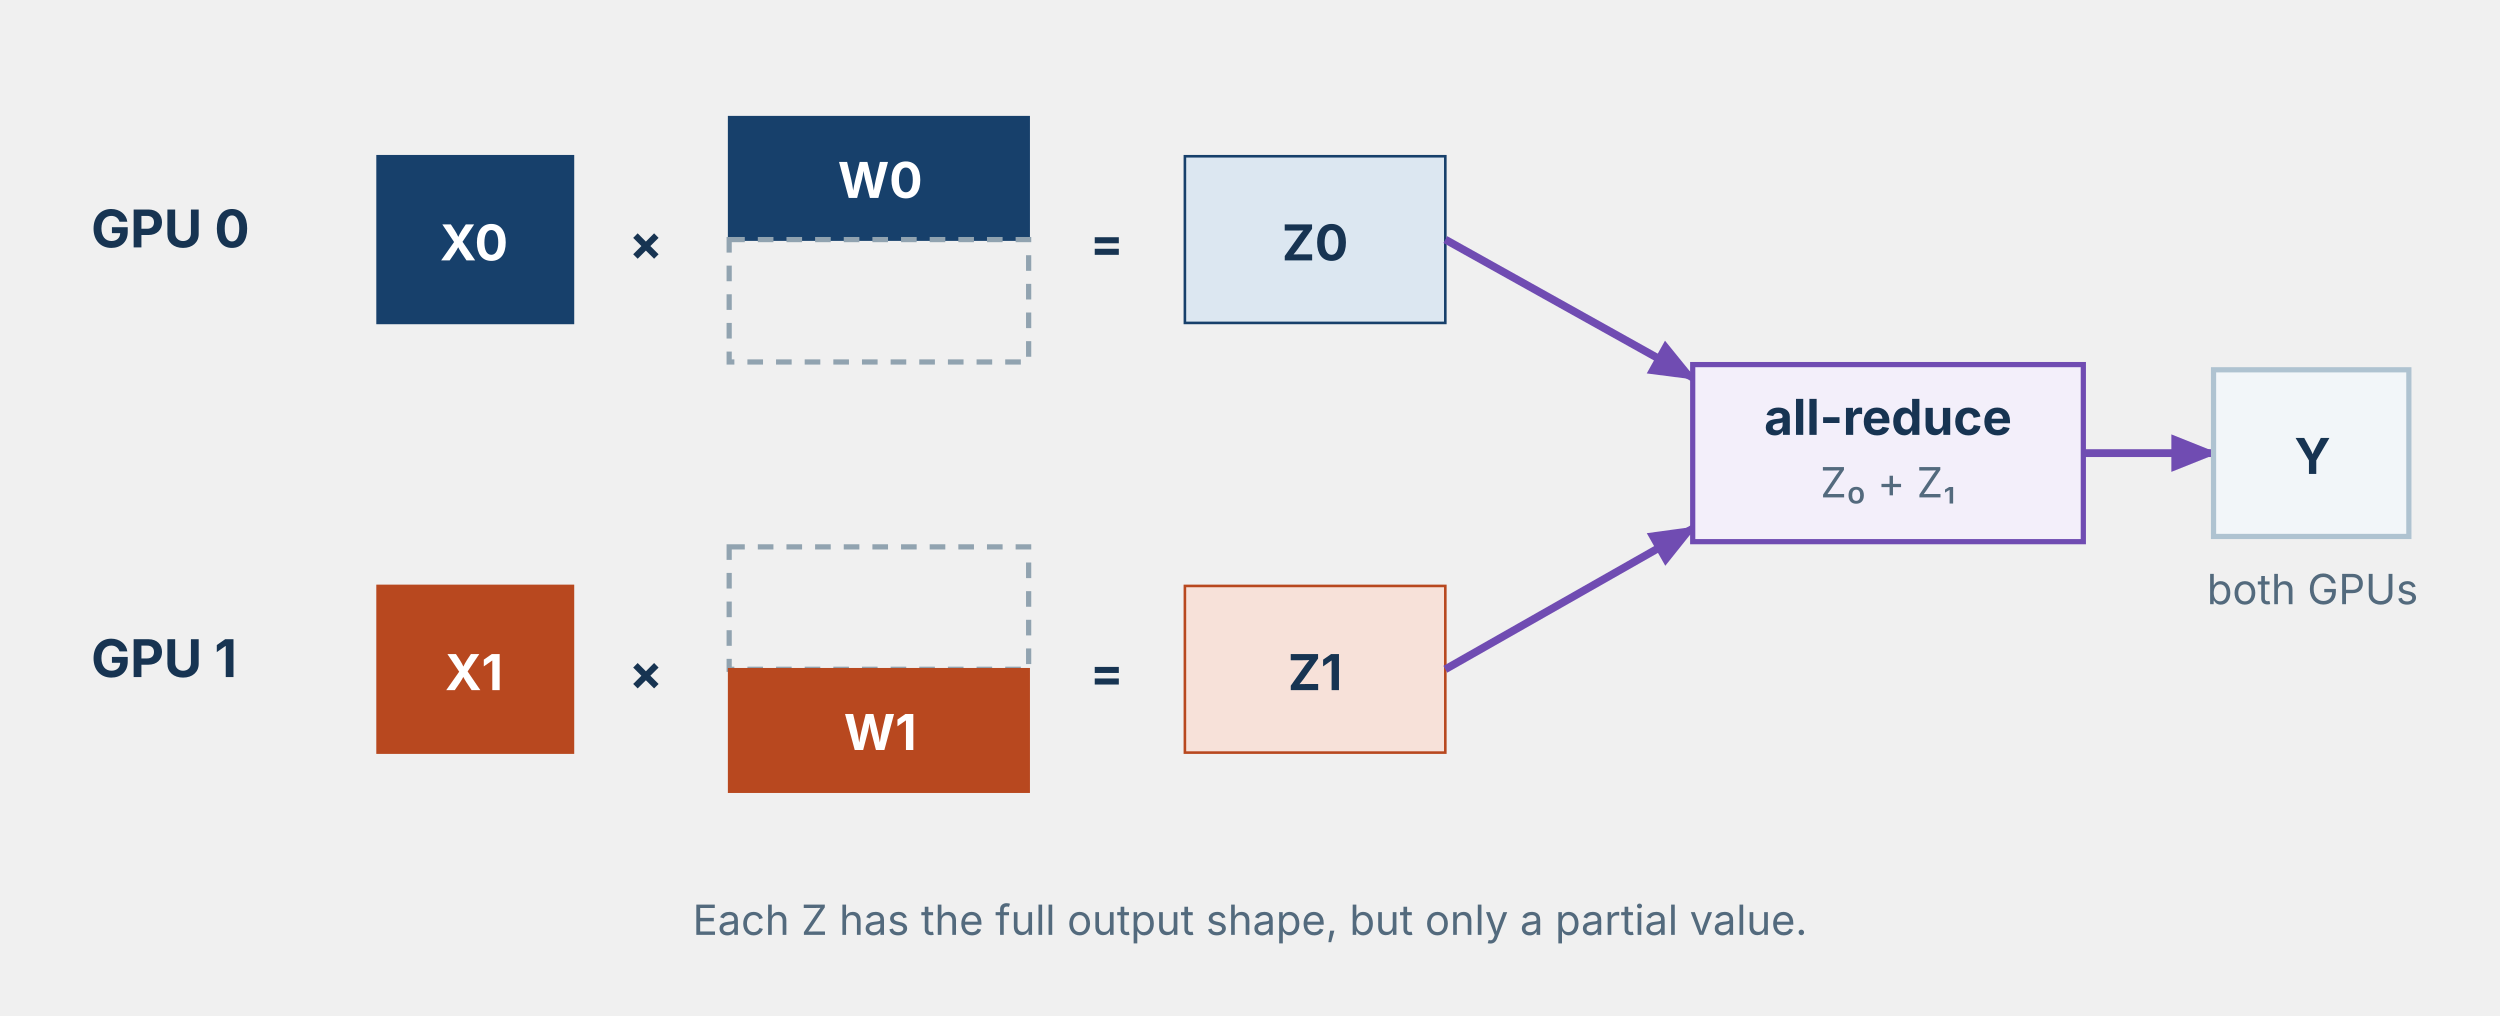
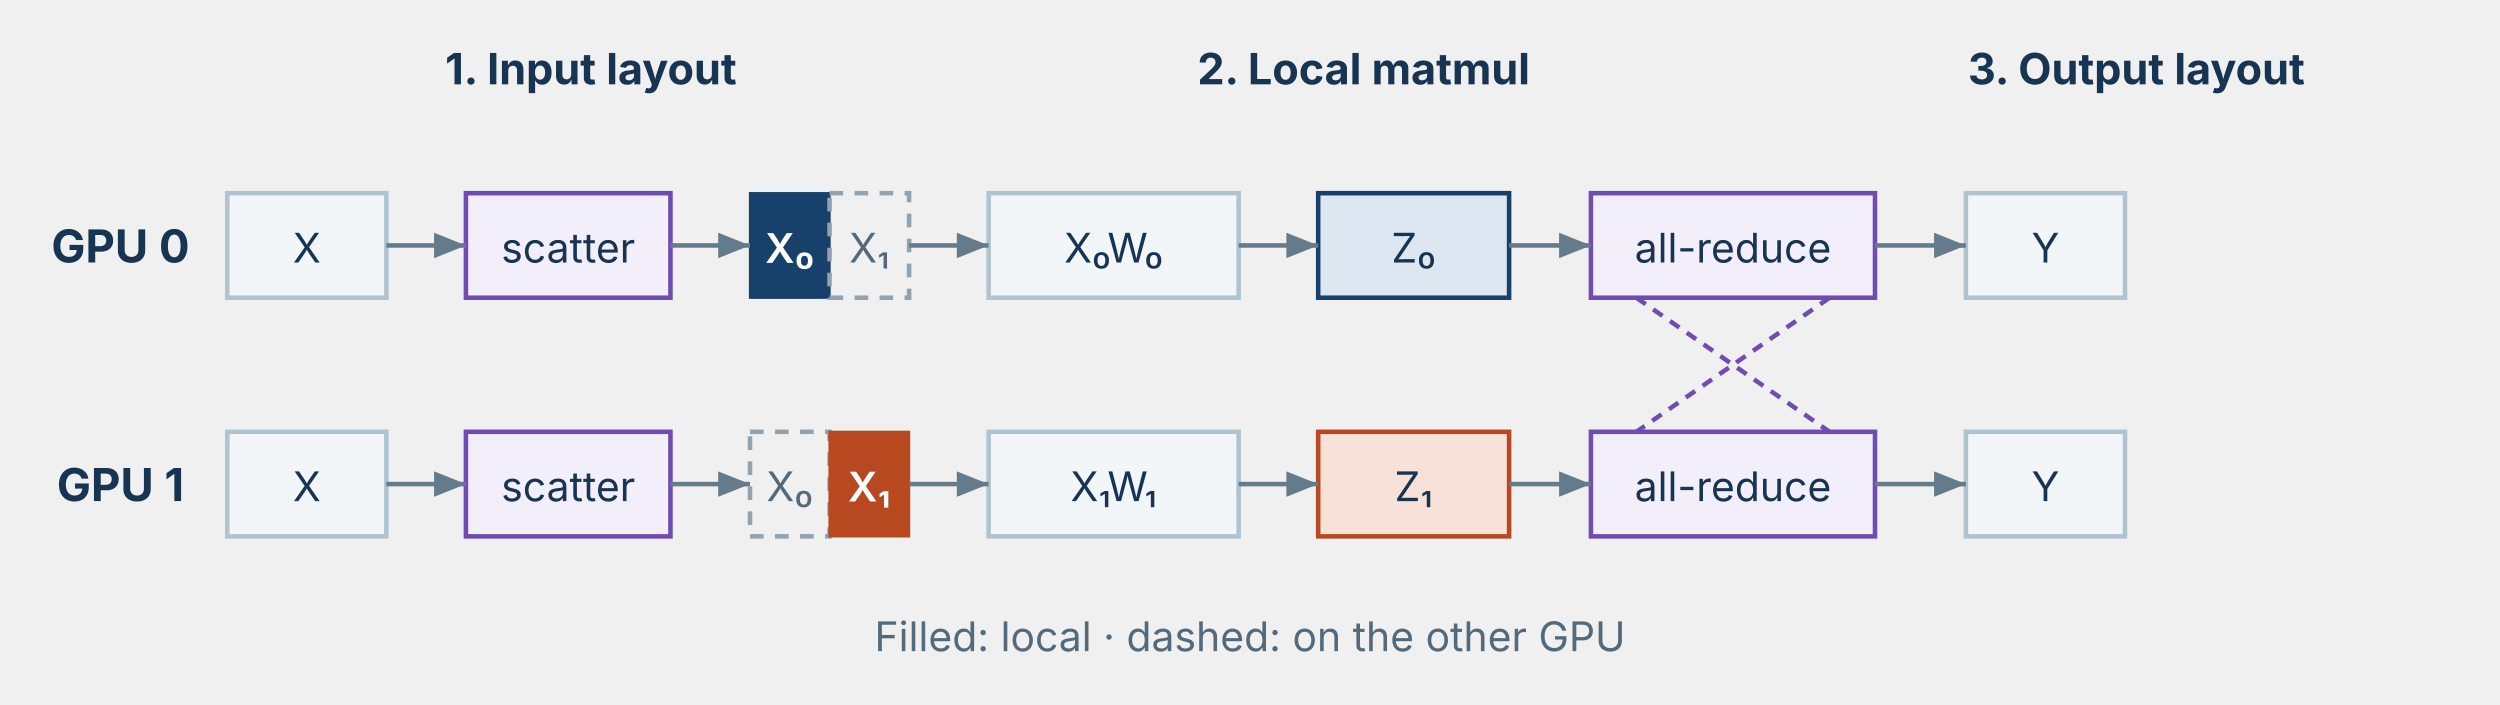
- <svg xmlns="http://www.w3.org/2000/svg" viewBox="0 0 960 390" role="img" aria-labelledby="title desc">
+ <svg xmlns="http://www.w3.org/2000/svg" viewBox="0 0 1100 310" role="img" aria-labelledby="title desc">
  <defs>
-     <marker id="arrow" viewBox="0 0 10 8" refX="9" refY="4" markerWidth="6" markerHeight="5" orient="auto">
-       <path d="M0 0L10 4L0 8z" class="arrow-head" />
+     <marker id="arrow" viewBox="0 0 10 8" refX="10" refY="4" markerWidth="7" markerHeight="6" orient="auto">
+       <path d="M0 0L10 4L0 8z" class="arrowhead" />
    </marker>
-     <marker id="purple" viewBox="0 0 10 8" refX="9" refY="4" markerWidth="6" markerHeight="5" orient="auto">
-       <path d="M0 0L10 4L0 8z" class="purple-head" />
-     </marker>
-     <style>text{font-family:Inter,system-ui,sans-serif;fill:#173452;font-size:19px}.rank{font-size:20px;font-weight:700}.label{font-size:19px;font-weight:650}.small{font-size:16px;fill:#536a7d}.white{fill:#fff;font-weight:650}.panel{fill:#f2f6f9;stroke:#afc3d1;stroke-width:2}.blue{fill:#17406b;stroke:#17406b}.coral{fill:#b8481f;stroke:#b8481f}.blue-soft{fill:#dce7f1;stroke:#17406b}.coral-soft{fill:#f7e1d9;stroke:#b8481f}.absent{fill:none;stroke:#91a3b0;stroke-width:2;stroke-dasharray:6 5}.comm{fill:#f3effa;stroke:#704cb2;stroke-width:2}.flow{fill:none;stroke:#667b8c;stroke-width:2.5;marker-end:url(#arrow)}.network{fill:none;stroke:#704cb2;stroke-width:3;marker-end:url(#purple)}.arrow-head{fill:#667b8c}.purple-head{fill:#704cb2}@media(prefers-color-scheme:dark){text{fill:#edf5fb}.small{fill:#c3d4df}.panel{fill:#263b4b;stroke:#7690a2}.blue-soft{fill:#294a68;stroke:#80b5d7}.coral-soft{fill:#654238;stroke:#f0a88c}.absent{stroke:#9bb0bf}.comm{fill:#403158;stroke:#c4a6ef}.flow{stroke:#b1c3d1}.network{stroke:#c4a6ef}.arrow-head{fill:#b1c3d1}.purple-head{fill:#c4a6ef}.blue{fill:#1f5388;stroke:#6ea8dc}}</style>
+     <style>
+ text{font-family:Inter,system-ui,sans-serif;fill:#173452;font-size:18px;text-anchor:middle;dominant-baseline:middle}.rank{font-size:20px;font-weight:700}.heading{font-size:19px;font-weight:700}.white{fill:#fff;font-weight:600}.muted{fill:#536a7d}.full{fill:#f2f6f9;stroke:#afc3d1;stroke-width:2}.blue{fill:#17406b;stroke:#17406b}.coral{fill:#b8481f;stroke:#b8481f}.absent{fill:none;stroke:#91a3b0;stroke-width:2;stroke-dasharray:6 5}.comm{fill:#f3effa;stroke:#704cb2;stroke-width:2}.partial0{fill:#dce7f1;stroke:#17406b;stroke-width:2}.partial1{fill:#f7e1d9;stroke:#b8481f;stroke-width:2}.arrowhead{fill:#647b8c}.flow{fill:none;stroke:#647b8c;stroke-width:2;marker-end:url(#arrow)}.exchange{fill:none;stroke:#704cb2;stroke-width:2;stroke-dasharray:5 4}
+ @media(prefers-color-scheme:dark){text{fill:#edf5fb}.muted{fill:#c3d4df}.full{fill:#263b4b;stroke:#91aaba}.partial0{fill:#294a68;stroke:#80b5d7}.partial1{fill:#654238;stroke:#f0a88c}.absent{stroke:#b2c3ce}.comm{fill:#403158;stroke:#c4a6ef}.blue{fill:#1f5388;stroke:#6ea8dc}.arrowhead{fill:#b1c3d1}.flow{stroke:#b1c3d1}.exchange{stroke:#c4a6ef}}
+ </style>
  </defs>
-   <text class="rank" x="35" y="95" text-anchor="start">GPU 0</text>
-   <rect class="blue" x="145" y="60" width="75" height="64" />
-   <text class="white" x="182" y="100" text-anchor="middle">X0</text>
-   <text class="label" x="248" y="100" text-anchor="middle">×</text>
-   <rect class="blue" x="280" y="45" width="115" height="47" />
-   <rect class="absent" x="280" y="92" width="115" height="47" />
-   <text class="white" x="338" y="76" text-anchor="middle">W0</text>
-   <text class="label" x="425" y="100" text-anchor="middle">=</text>
-   <rect class="blue-soft" x="455" y="60" width="100" height="64" />
-   <text class="label" x="505" y="100" text-anchor="middle">Z0</text>
-   <text class="rank" x="35" y="260" text-anchor="start">GPU 1</text>
-   <rect class="coral" x="145" y="225" width="75" height="64" />
-   <text class="white" x="182" y="265" text-anchor="middle">X1</text>
-   <text class="label" x="248" y="265" text-anchor="middle">×</text>
-   <rect class="absent" x="280" y="210" width="115" height="47" />
-   <rect class="coral" x="280" y="257" width="115" height="47" />
-   <text class="white" x="338" y="288" text-anchor="middle">W1</text>
-   <text class="label" x="425" y="265" text-anchor="middle">=</text>
-   <rect class="coral-soft" x="455" y="225" width="100" height="64" />
-   <text class="label" x="505" y="265" text-anchor="middle">Z1</text>
-   <path class="network" d="M555 92 L650 145" />
-   <path class="network" d="M555 257 L650 203" />
-   <rect class="comm" x="650" y="140" width="150" height="68" />
-   <text class="label" x="725" y="167" text-anchor="middle">all-reduce</text>
-   <text class="small" x="725" y="191" text-anchor="middle">Z₀ + Z₁</text>
-   <path class="network" d="M800 174 H850" />
-   <rect class="panel" x="850" y="142" width="75" height="64" />
-   <text class="label" x="888" y="182" text-anchor="middle">Y</text>
-   <text class="small" x="888" y="232" text-anchor="middle">both GPUs</text>
-   <text class="small" x="480" y="359" text-anchor="middle">Each Z has the full output shape, but only a partial value.</text>
+   <text class="heading" x="260" y="30">1. Input layout</text>
+   <text class="heading" x="600" y="30">2. Local matmul</text>
+   <text class="heading" x="940" y="30">3. Output layout</text>
+   <text class="rank" x="53" y="108">GPU 0</text>
+   <rect class="full" x="100" y="85" width="70" height="46" />
+   <text class="" x="135.0" y="109.0">X</text>
+   <rect class="comm" x="205" y="85" width="90" height="46" />
+   <text class="" x="250.0" y="109.0">scatter</text>
+   <rect class="blue" x="330" y="85" width="35" height="46" />
+   <text class="white" x="347.5" y="109.0">X₀</text>
+   <rect class="absent" x="365" y="85" width="35" height="46" />
+   <text class="muted" x="382.5" y="109.0">X₁</text>
+   <rect class="full" x="435" y="85" width="110" height="46" />
+   <text class="" x="490.0" y="109.0">X₀W₀</text>
+   <rect class="partial0" x="580" y="85" width="84" height="46" />
+   <text class="" x="622.0" y="109.0">Z₀</text>
+   <rect class="comm" x="700" y="85" width="125" height="46" />
+   <text class="" x="762.5" y="109.0">all-reduce</text>
+   <rect class="full" x="865" y="85" width="70" height="46" />
+   <text class="" x="900.0" y="109.0">Y</text>
+   <path class="flow" d="M170 108 L205 108" />
+   <path class="flow" d="M295 108 L330 108" />
+   <path class="flow" d="M400 108 L435 108" />
+   <path class="flow" d="M545 108 L580 108" />
+   <path class="flow" d="M664 108 L700 108" />
+   <path class="flow" d="M825 108 L865 108" />
+   <text class="rank" x="53" y="213">GPU 1</text>
+   <rect class="full" x="100" y="190" width="70" height="46" />
+   <text class="" x="135.0" y="214.0">X</text>
+   <rect class="comm" x="205" y="190" width="90" height="46" />
+   <text class="" x="250.0" y="214.0">scatter</text>
+   <rect class="absent" x="330" y="190" width="35" height="46" />
+   <text class="muted" x="347.5" y="214.0">X₀</text>
+   <rect class="coral" x="365" y="190" width="35" height="46" />
+   <text class="white" x="382.5" y="214.0">X₁</text>
+   <rect class="full" x="435" y="190" width="110" height="46" />
+   <text class="" x="490.0" y="214.0">X₁W₁</text>
+   <rect class="partial1" x="580" y="190" width="84" height="46" />
+   <text class="" x="622.0" y="214.0">Z₁</text>
+   <rect class="comm" x="700" y="190" width="125" height="46" />
+   <text class="" x="762.5" y="214.0">all-reduce</text>
+   <rect class="full" x="865" y="190" width="70" height="46" />
+   <text class="" x="900.0" y="214.0">Y</text>
+   <path class="flow" d="M170 213 L205 213" />
+   <path class="flow" d="M295 213 L330 213" />
+   <path class="flow" d="M400 213 L435 213" />
+   <path class="flow" d="M545 213 L580 213" />
+   <path class="flow" d="M664 213 L700 213" />
+   <path class="flow" d="M825 213 L865 213" />
+   <path class="exchange" d="M720 131 L805 190 M805 131 L720 190" />
+   <text class="muted" x="550" y="280">Filled: local   ·   dashed: on the other GPU</text>
</svg>
